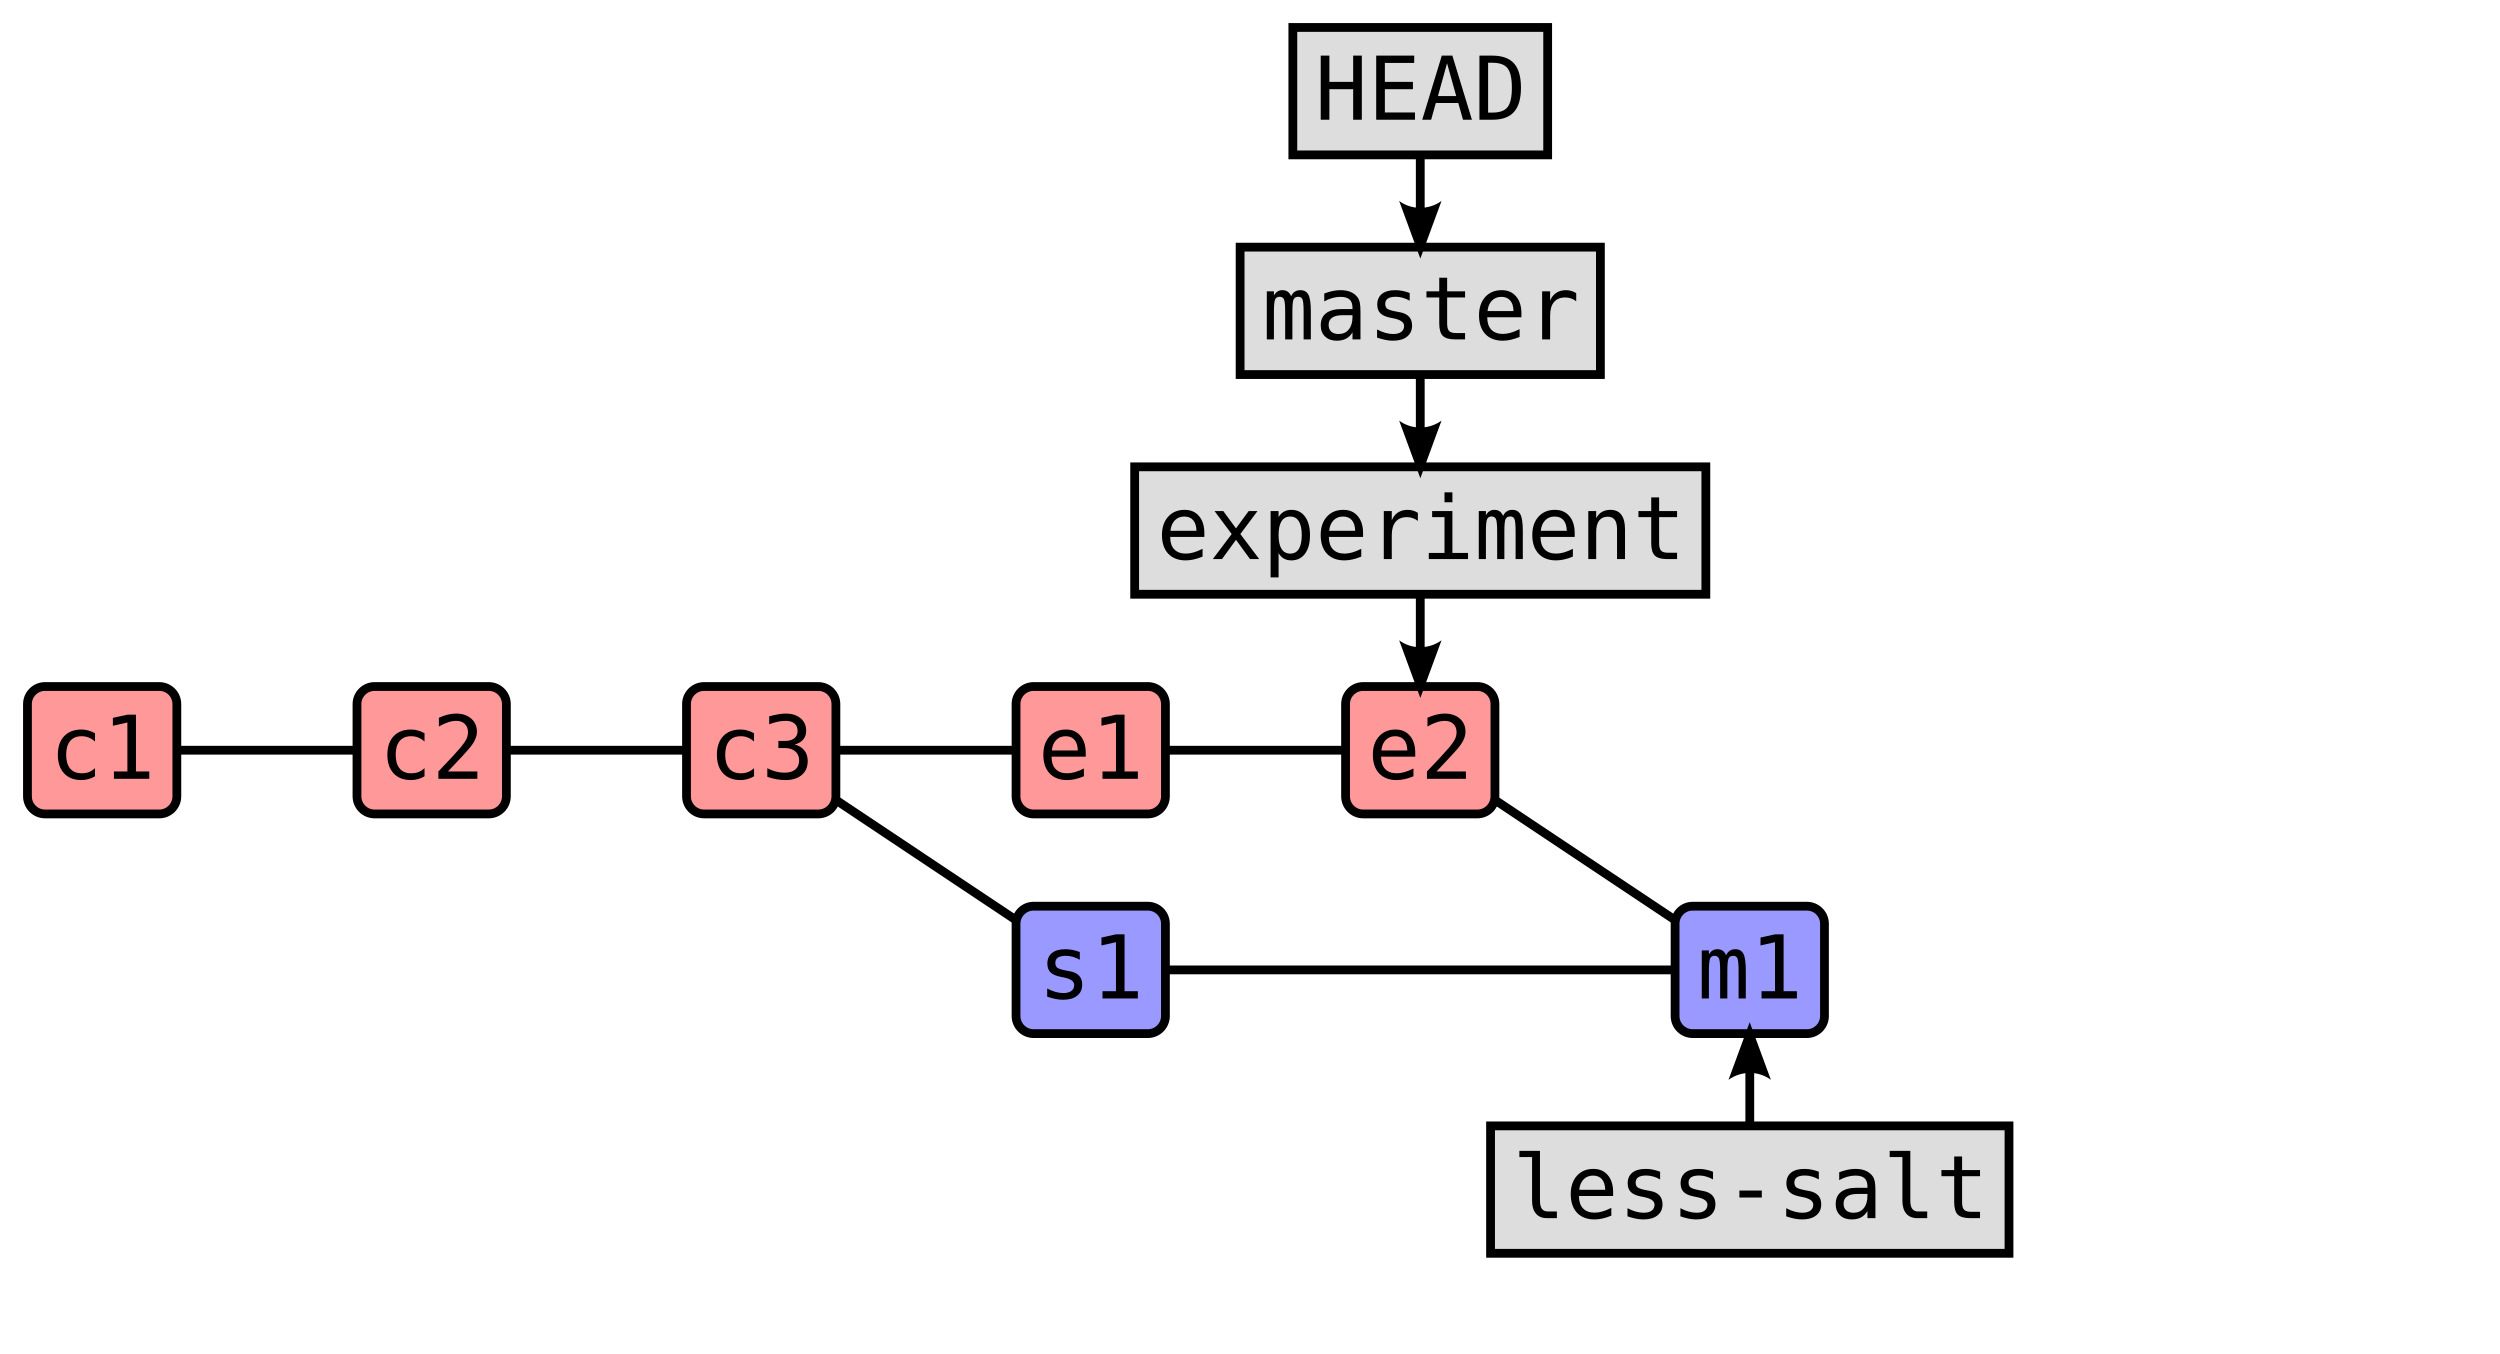
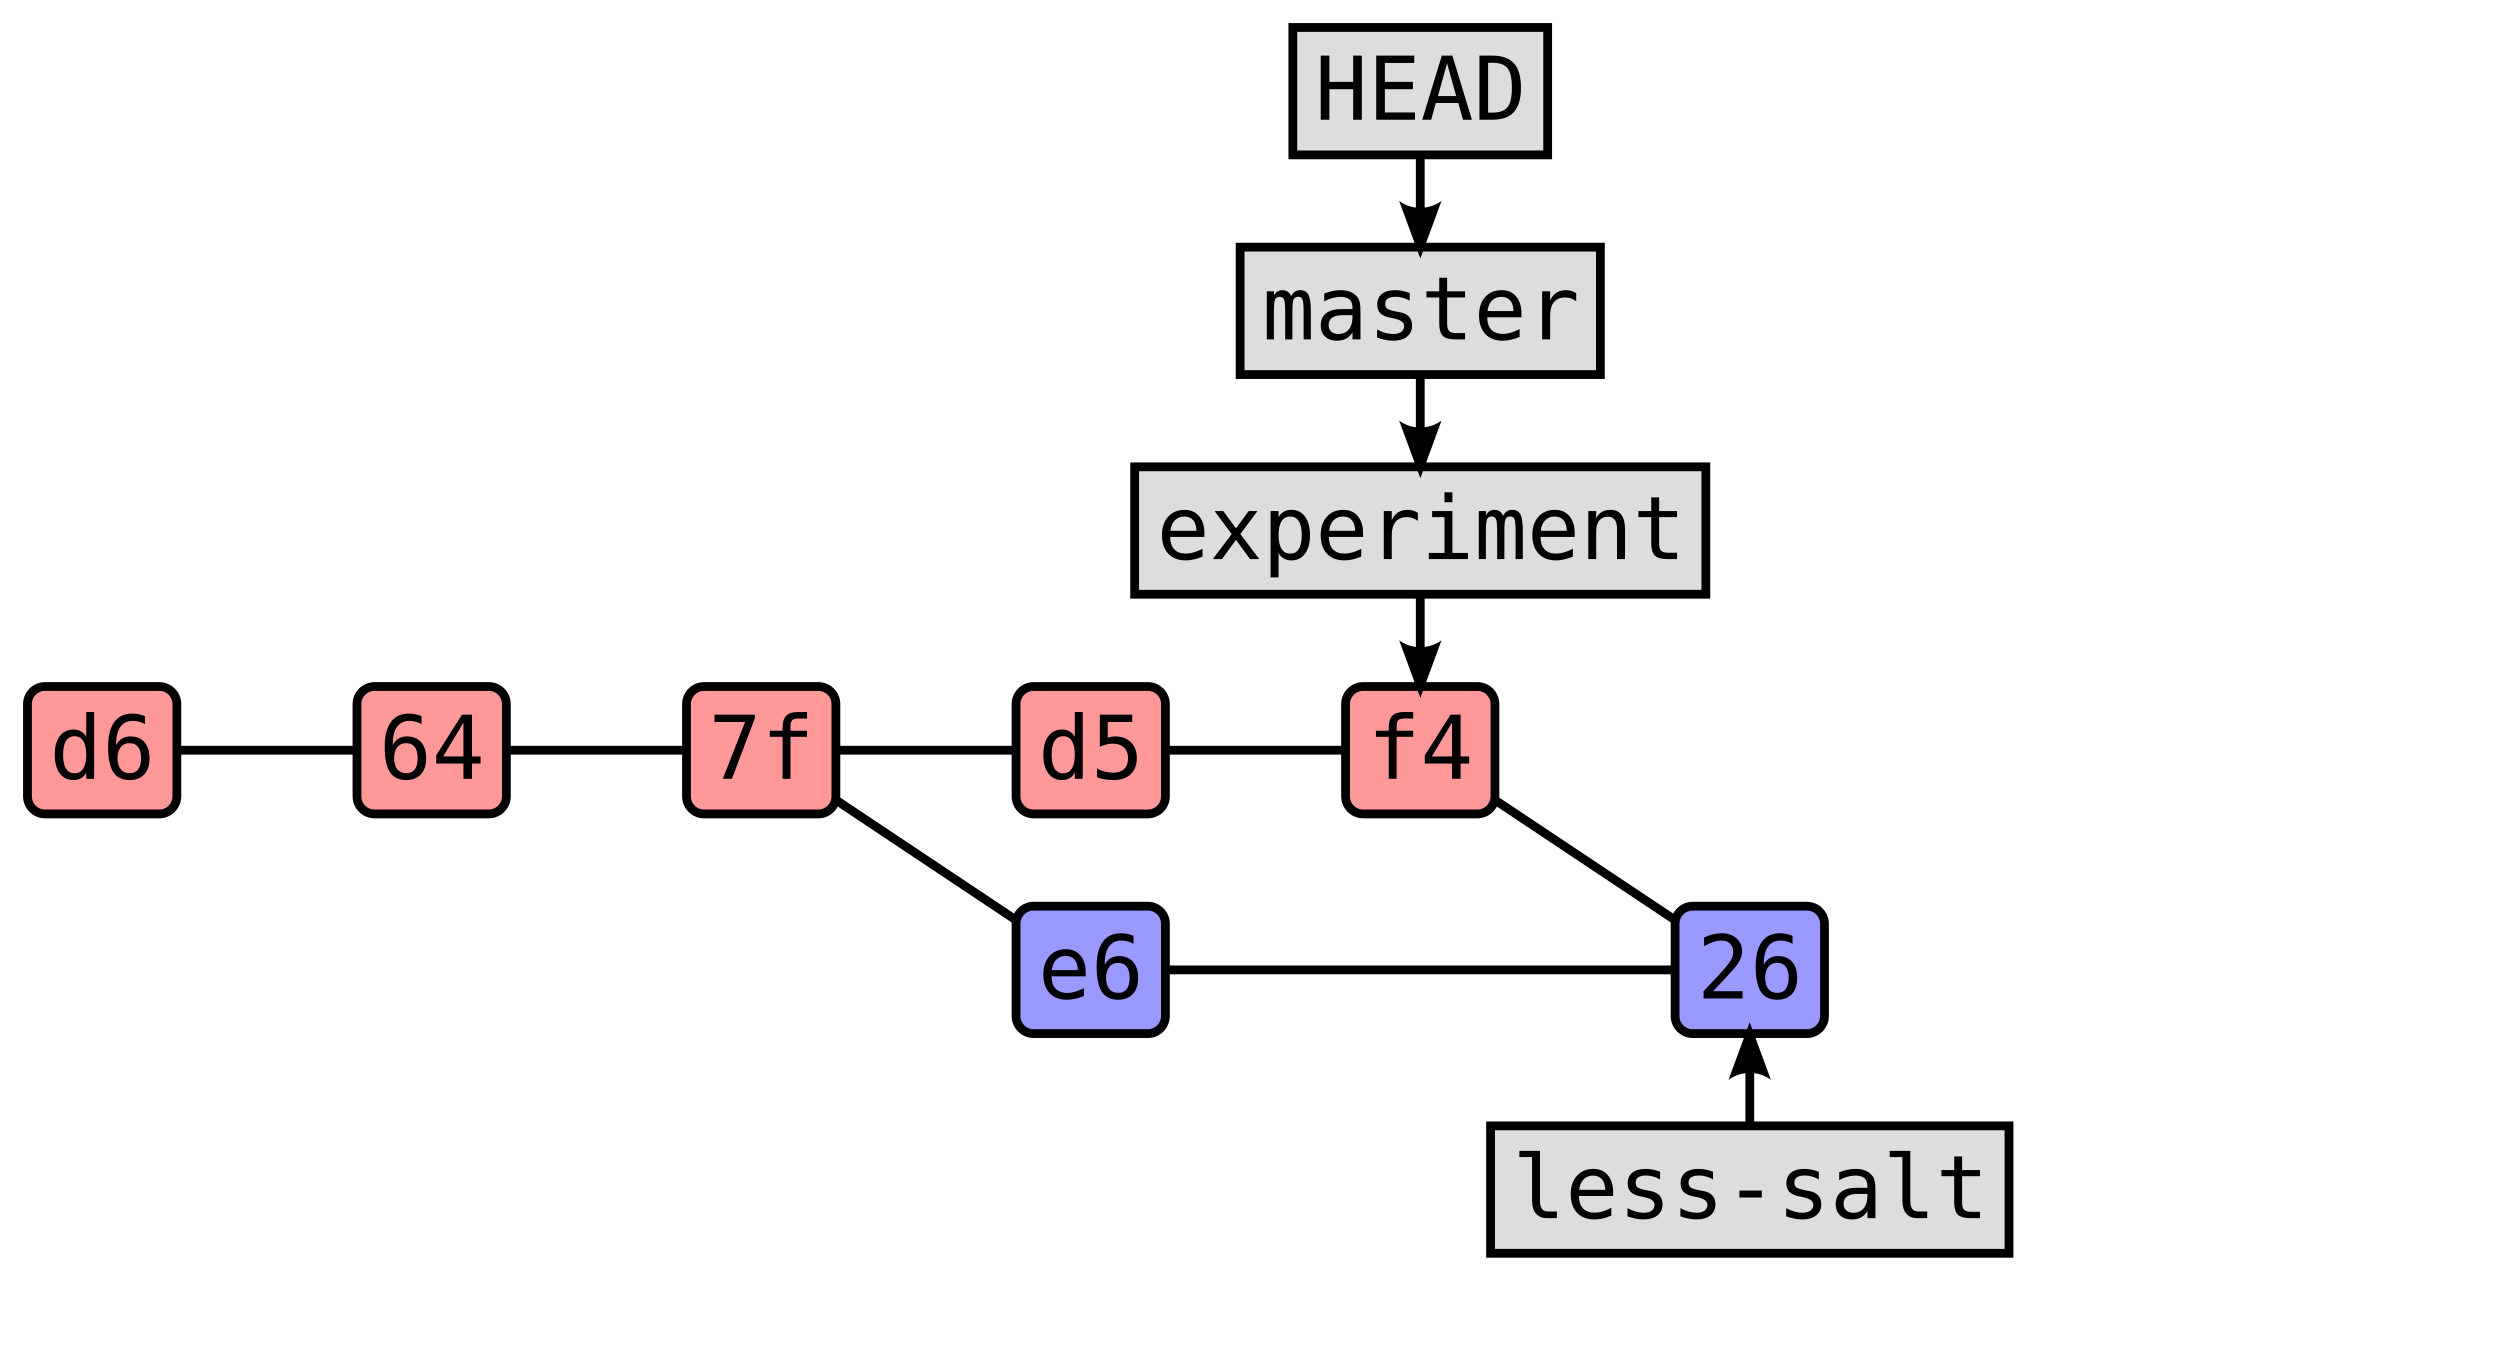
<svg xmlns="http://www.w3.org/2000/svg" width="455.2" height="246.4" id="svg2" version="1.1">
  <defs id="defs4">
    <marker orient="auto" refY="0.0" refX="0.0" id="Arrow2Mend" style="overflow:visible;">
      <path id="path3786" style="fill-rule:evenodd;stroke-width:0.625;stroke-linejoin:round;" d="M 8.719,4.034 L -2.207,0.016 L 8.719,-4.002 C 6.973,-1.63 6.983,1.616 8.719,4.034 z " transform="scale(0.6) rotate(180) translate(0,0)" />
    </marker>
  </defs>
  <g id="layer1">
    <rect style="fill:#ff9999;stroke:#000000;stroke-width:1.6;stroke-miterlimit:4;stroke-dasharray:none" id="rect2989" width="27.2" height="23.2" x="5" y="125" ry="3.2" />
    <text xml:space="preserve" style="font-size:16px;font-style:normal;font-weight:normal;line-height:125%;letter-spacing:0px;word-spacing:0px;fill:#000000;fill-opacity:1;stroke:none;font-family:DejaVu Sans Mono" x="9" y="141.8" id="text2985">
-       <tspan id="tspan2987" x="9" y="141.8">c1</tspan>
+       <tspan id="tspan2987" x="9" y="141.8">d6</tspan>
    </text>
  </g>
  <g id="layer1">
    <rect style="fill:#ff9999;stroke:#000000;stroke-width:1.6;stroke-miterlimit:4;stroke-dasharray:none" id="rect2989" width="27.2" height="23.2" x="65" y="125" ry="3.2" />
    <text xml:space="preserve" style="font-size:16px;font-style:normal;font-weight:normal;line-height:125%;letter-spacing:0px;word-spacing:0px;fill:#000000;fill-opacity:1;stroke:none;font-family:DejaVu Sans Mono" x="69" y="141.8" id="text2985">
-       <tspan id="tspan2987" x="69" y="141.8">c2</tspan>
+       <tspan id="tspan2987" x="69" y="141.8">64</tspan>
    </text>
  </g>
  <line x1="64.98" y1="136.6" x2="32.22" y2="136.6" style="stroke:#000000; stroke-width:1.6; stroke-opacity:1.0" />
  <g id="layer1">
    <rect style="fill:#ff9999;stroke:#000000;stroke-width:1.6;stroke-miterlimit:4;stroke-dasharray:none" id="rect2989" width="27.2" height="23.2" x="125" y="125" ry="3.2" />
    <text xml:space="preserve" style="font-size:16px;font-style:normal;font-weight:normal;line-height:125%;letter-spacing:0px;word-spacing:0px;fill:#000000;fill-opacity:1;stroke:none;font-family:DejaVu Sans Mono" x="129" y="141.8" id="text2985">
-       <tspan id="tspan2987" x="129" y="141.8">c3</tspan>
+       <tspan id="tspan2987" x="129" y="141.8">7f</tspan>
    </text>
  </g>
  <line x1="124.98" y1="136.6" x2="92.22" y2="136.6" style="stroke:#000000; stroke-width:1.6; stroke-opacity:1.0" />
  <g id="layer1">
    <rect style="fill:#9999ff;stroke:#000000;stroke-width:1.6;stroke-miterlimit:4;stroke-dasharray:none" id="rect2989" width="27.2" height="23.2" x="185" y="165" ry="3.2" />
    <text xml:space="preserve" style="font-size:16px;font-style:normal;font-weight:normal;line-height:125%;letter-spacing:0px;word-spacing:0px;fill:#000000;fill-opacity:1;stroke:none;font-family:DejaVu Sans Mono" x="189" y="181.8" id="text2985">
-       <tspan id="tspan2987" x="189" y="181.8">s1</tspan>
+       <tspan id="tspan2987" x="189" y="181.8">e6</tspan>
    </text>
  </g>
  <line x1="184.98" y1="167.52" x2="152.22" y2="145.68" style="stroke:#000000; stroke-width:1.6; stroke-opacity:1.0" />
  <g id="layer1">
    <rect style="fill:#ff9999;stroke:#000000;stroke-width:1.6;stroke-miterlimit:4;stroke-dasharray:none" id="rect2989" width="27.2" height="23.2" x="185" y="125" ry="3.2" />
    <text xml:space="preserve" style="font-size:16px;font-style:normal;font-weight:normal;line-height:125%;letter-spacing:0px;word-spacing:0px;fill:#000000;fill-opacity:1;stroke:none;font-family:DejaVu Sans Mono" x="189" y="141.8" id="text2985">
-       <tspan id="tspan2987" x="189" y="141.8">e1</tspan>
+       <tspan id="tspan2987" x="189" y="141.8">d5</tspan>
    </text>
  </g>
  <line x1="184.98" y1="136.6" x2="152.22" y2="136.6" style="stroke:#000000; stroke-width:1.6; stroke-opacity:1.0" />
  <g id="layer1">
    <rect style="fill:#ff9999;stroke:#000000;stroke-width:1.6;stroke-miterlimit:4;stroke-dasharray:none" id="rect2989" width="27.2" height="23.2" x="245" y="125" ry="3.2" />
    <text xml:space="preserve" style="font-size:16px;font-style:normal;font-weight:normal;line-height:125%;letter-spacing:0px;word-spacing:0px;fill:#000000;fill-opacity:1;stroke:none;font-family:DejaVu Sans Mono" x="249" y="141.8" id="text2985">
-       <tspan id="tspan2987" x="249" y="141.8">e2</tspan>
+       <tspan id="tspan2987" x="249" y="141.8">f4</tspan>
    </text>
  </g>
  <line x1="244.98" y1="136.6" x2="212.22" y2="136.6" style="stroke:#000000; stroke-width:1.6; stroke-opacity:1.0" />
  <g id="layer1">
    <rect style="fill:#dddddd;stroke:#000000;stroke-width:1.6;stroke-miterlimit:4;stroke-dasharray:none" id="rect2989" width="104" height="23.2" x="206.6" y="85" ry="0" />
    <text xml:space="preserve" style="font-size:16px;font-style:normal;font-weight:normal;line-height:125%;letter-spacing:0px;word-spacing:0px;fill:#000000;fill-opacity:1;stroke:none;font-family:DejaVu Sans Mono" x="210.6" y="101.8" id="text2985">
      <tspan id="tspan2987" x="210.6" y="101.8">experiment</tspan>
    </text>
  </g>
  <g id="layer1">
    <path style="fill:none;stroke:#000000;stroke-width:1.6;stroke-linecap:butt;stroke-linejoin:miter;stroke-opacity:1;marker-end:url(#Arrow2Mend);stroke-miterlimit:4;stroke-dasharray:none" d="M 258.6,108.24 258.6,124.96" id="path2985" />
  </g>
  <g id="layer1">
    <rect style="fill:#dddddd;stroke:#000000;stroke-width:1.6;stroke-miterlimit:4;stroke-dasharray:none" id="rect2989" width="65.6" height="23.2" x="225.8" y="45" ry="0" />
    <text xml:space="preserve" style="font-size:16px;font-style:normal;font-weight:normal;line-height:125%;letter-spacing:0px;word-spacing:0px;fill:#000000;fill-opacity:1;stroke:none;font-family:DejaVu Sans Mono" x="229.8" y="61.8" id="text2985">
      <tspan id="tspan2987" x="229.8" y="61.8">master</tspan>
    </text>
  </g>
  <g id="layer1">
    <path style="fill:none;stroke:#000000;stroke-width:1.6;stroke-linecap:butt;stroke-linejoin:miter;stroke-opacity:1;marker-end:url(#Arrow2Mend);stroke-miterlimit:4;stroke-dasharray:none" d="M 258.6,68.24 258.6,84.96" id="path2985" />
  </g>
  <g id="layer1">
    <rect style="fill:#dddddd;stroke:#000000;stroke-width:1.6;stroke-miterlimit:4;stroke-dasharray:none" id="rect2989" width="46.4" height="23.2" x="235.4" y="5" ry="0" />
    <text xml:space="preserve" style="font-size:16px;font-style:normal;font-weight:normal;line-height:125%;letter-spacing:0px;word-spacing:0px;fill:#000000;fill-opacity:1;stroke:none;font-family:DejaVu Sans Mono" x="239.4" y="21.8" id="text2985">
      <tspan id="tspan2987" x="239.4" y="21.8">HEAD</tspan>
    </text>
  </g>
  <g id="layer1">
    <path style="fill:none;stroke:#000000;stroke-width:1.6;stroke-linecap:butt;stroke-linejoin:miter;stroke-opacity:1;marker-end:url(#Arrow2Mend);stroke-miterlimit:4;stroke-dasharray:none" d="M 258.6,28.24 258.6,44.96" id="path2985" />
  </g>
  <g id="layer1">
    <rect style="fill:#9999ff;stroke:#000000;stroke-width:1.6;stroke-miterlimit:4;stroke-dasharray:none" id="rect2989" width="27.2" height="23.2" x="305" y="165" ry="3.2" />
    <text xml:space="preserve" style="font-size:16px;font-style:normal;font-weight:normal;line-height:125%;letter-spacing:0px;word-spacing:0px;fill:#000000;fill-opacity:1;stroke:none;font-family:DejaVu Sans Mono" x="309" y="181.8" id="text2985">
-       <tspan id="tspan2987" x="309" y="181.8">m1</tspan>
+       <tspan id="tspan2987" x="309" y="181.8">26</tspan>
    </text>
  </g>
  <line x1="304.92" y1="176.6" x2="212.28" y2="176.6" style="stroke:#000000; stroke-width:1.6; stroke-opacity:1.0" />
  <line x1="304.98" y1="167.52" x2="272.22" y2="145.68" style="stroke:#000000; stroke-width:1.6; stroke-opacity:1.0" />
  <g id="layer1">
    <rect style="fill:#dddddd;stroke:#000000;stroke-width:1.6;stroke-miterlimit:4;stroke-dasharray:none" id="rect2989" width="94.4" height="23.2" x="271.4" y="205" ry="0" />
    <text xml:space="preserve" style="font-size:16px;font-style:normal;font-weight:normal;line-height:125%;letter-spacing:0px;word-spacing:0px;fill:#000000;fill-opacity:1;stroke:none;font-family:DejaVu Sans Mono" x="275.4" y="221.8" id="text2985">
      <tspan id="tspan2987" x="275.4" y="221.8">less-salt</tspan>
    </text>
  </g>
  <g id="layer1">
    <path style="fill:none;stroke:#000000;stroke-width:1.6;stroke-linecap:butt;stroke-linejoin:miter;stroke-opacity:1;marker-end:url(#Arrow2Mend);stroke-miterlimit:4;stroke-dasharray:none" d="M 318.6,204.96 318.6,188.24" id="path2985" />
  </g>
</svg>
